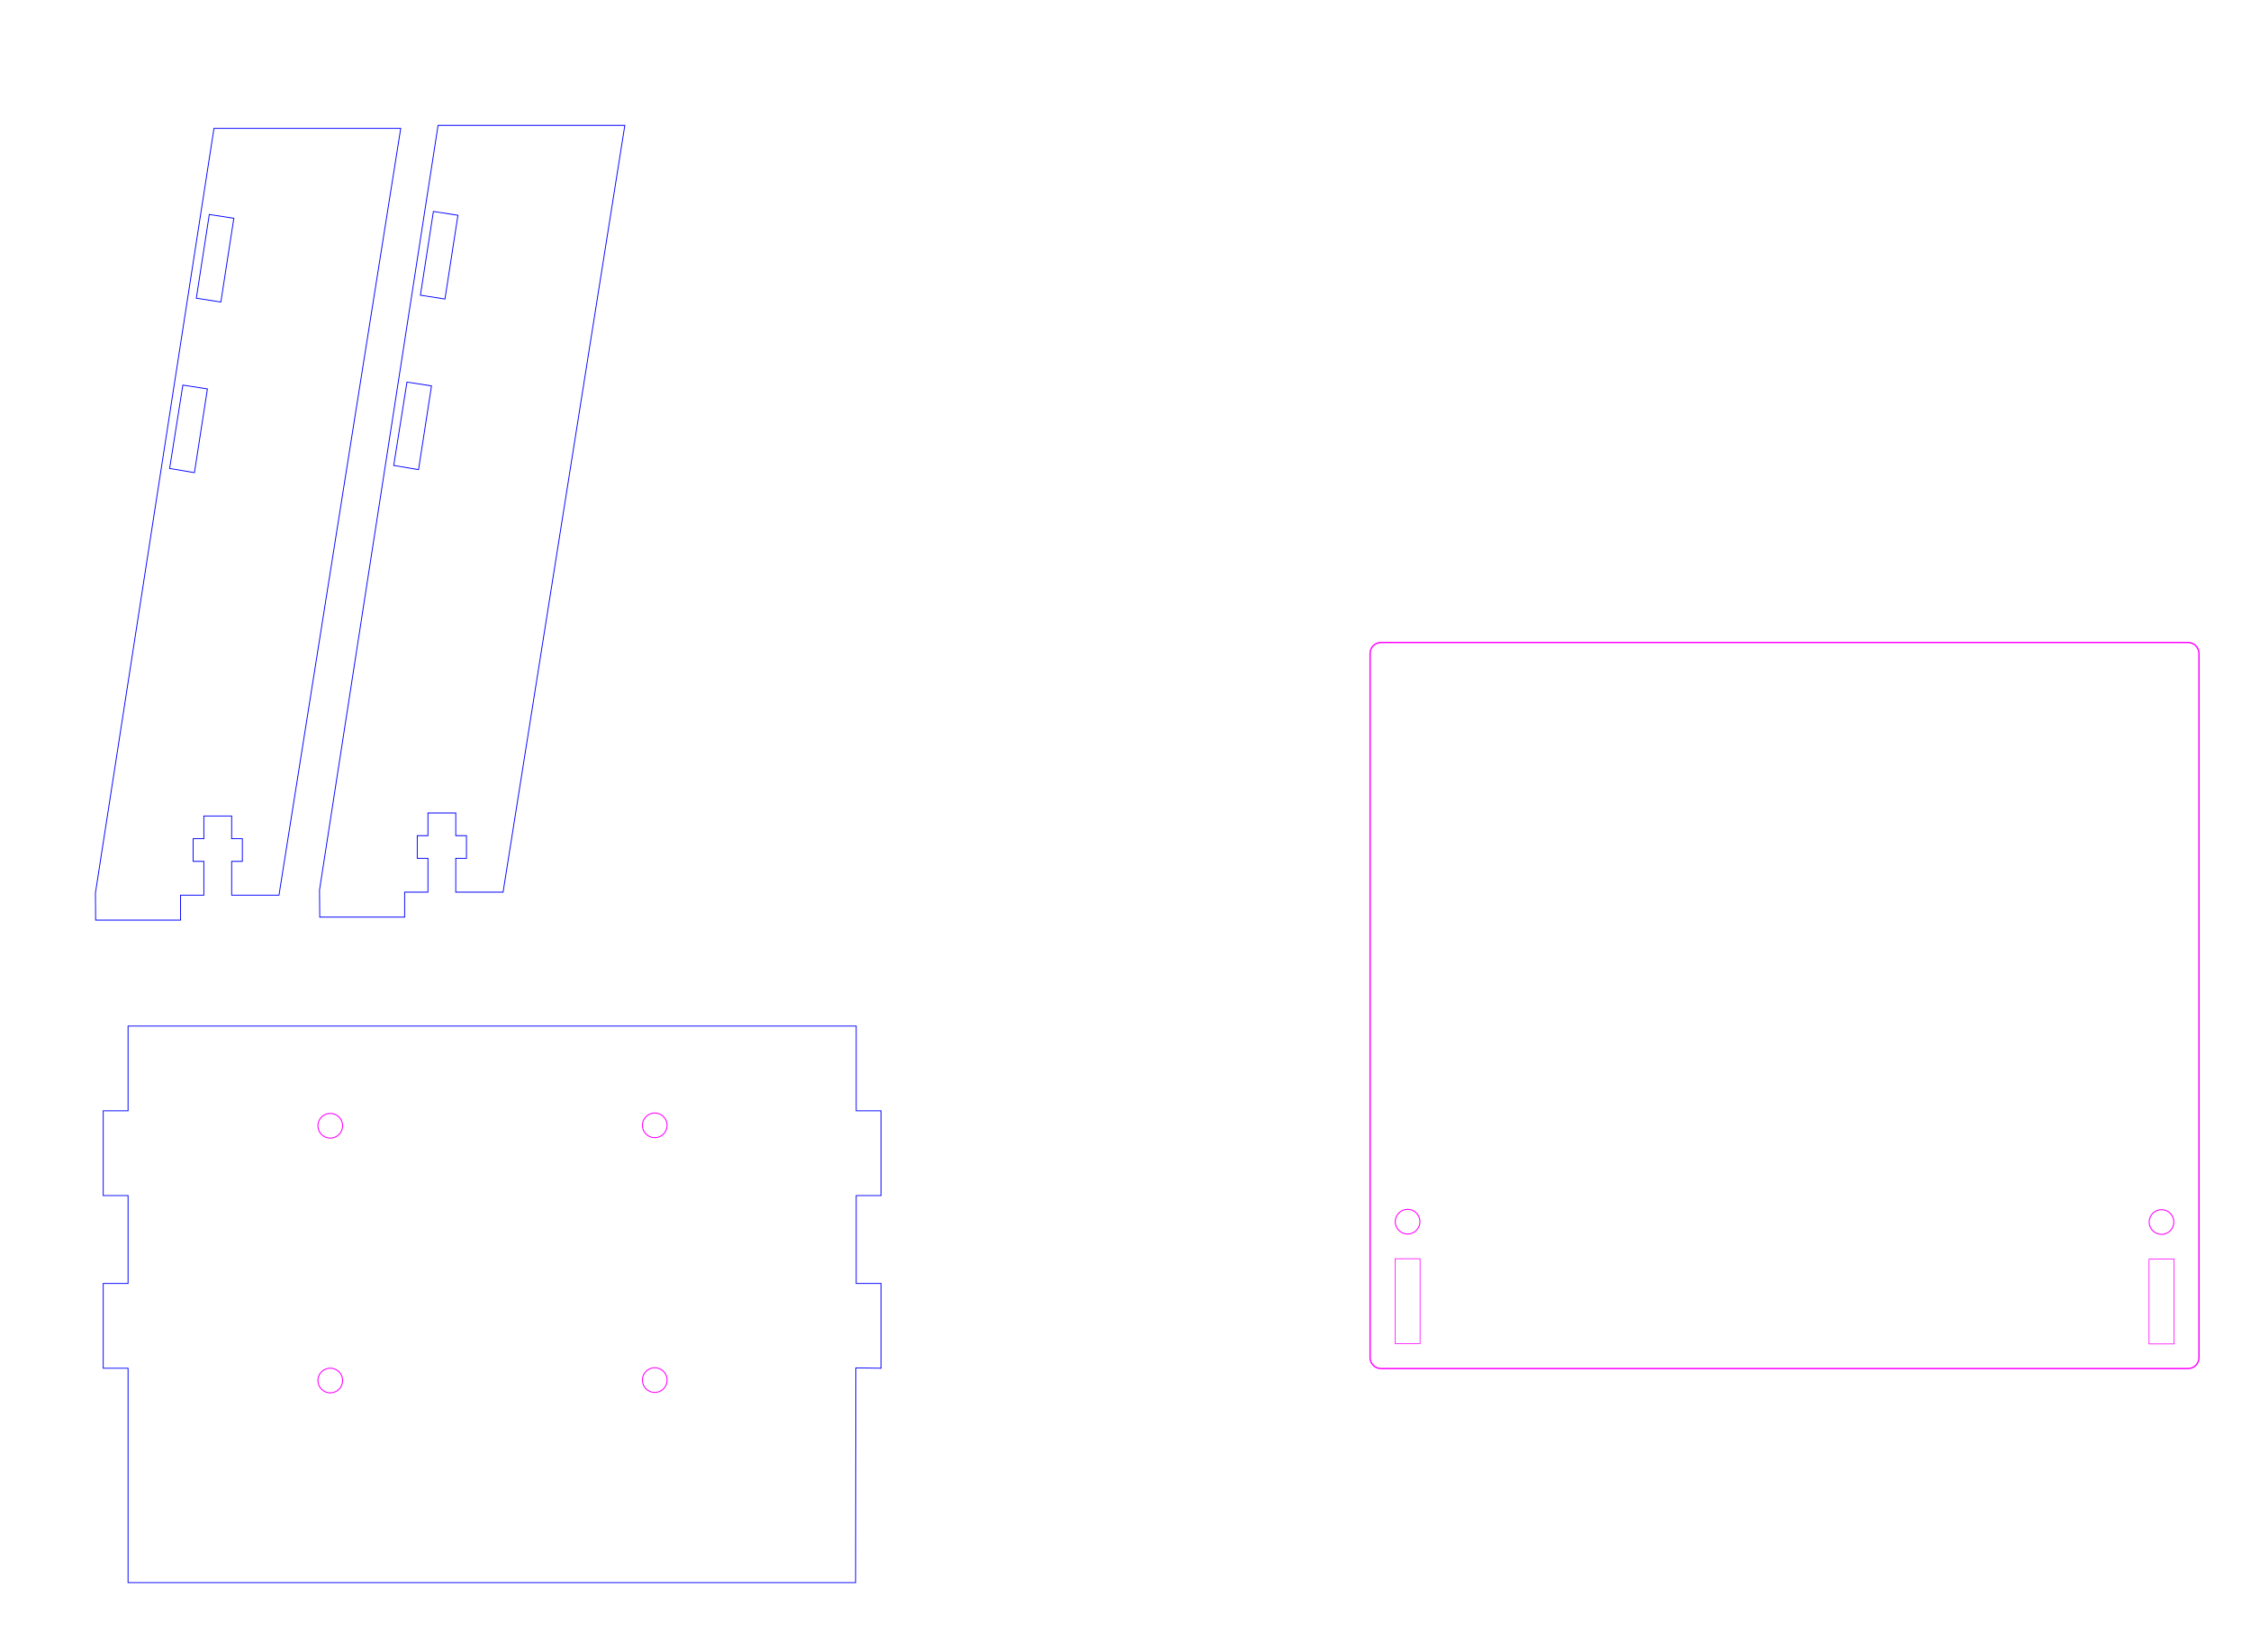
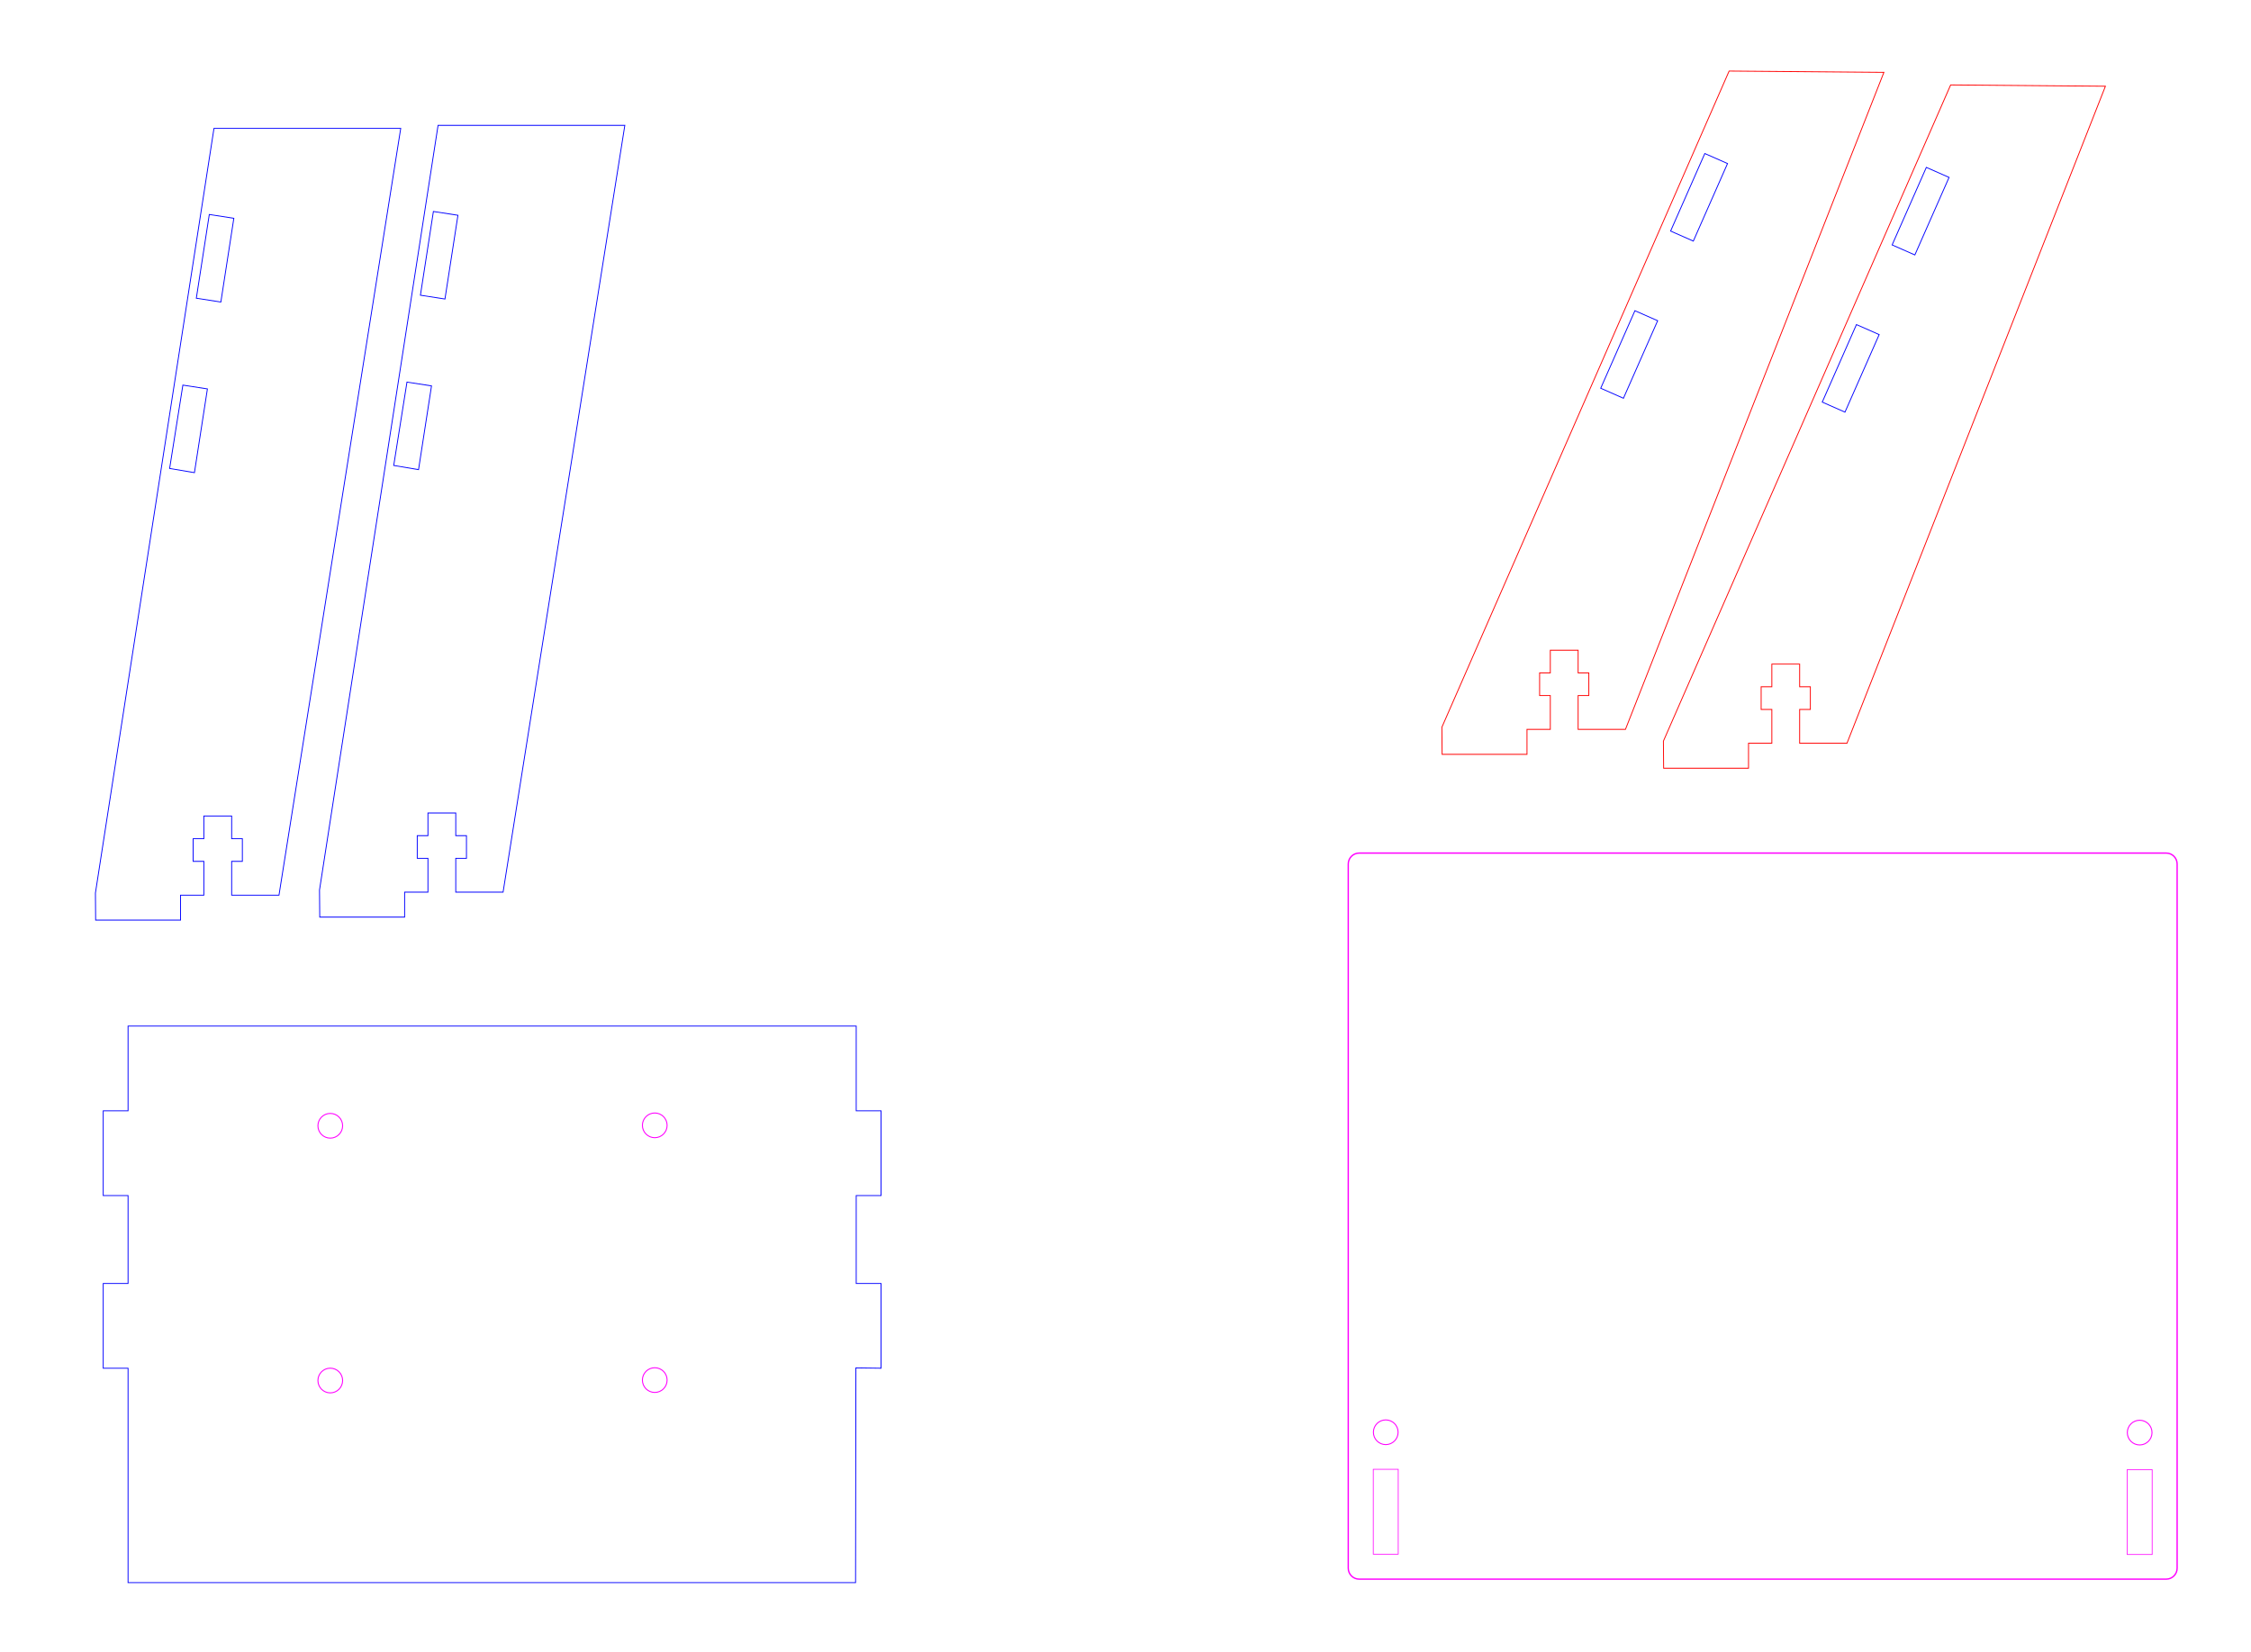
<svg xmlns="http://www.w3.org/2000/svg" width="263mm" height="193mm" viewBox="0 0 263 193" version="1.1" preserveAspectRatio="xMidYMid meet" id="svg1">
  <defs id="defs1" />
-   <rect style="fill:none;fill-rule:evenodd;stroke:#ff00ff;stroke-width:0.157;paint-order:fill markers stroke" id="rect3" width="96.843" height="84.843" x="160.079" y="75.079" ry="1.276" />
-   <rect style="fill:none;fill-rule:evenodd;stroke:#ff00ff;stroke-width:0.083;paint-order:fill markers stroke" id="rect7" width="2.917" height="9.917" x="163.002" y="147.087" ry="1.9405807e-06" rx="3.0357794e-06" />
-   <ellipse style="fill:none;fill-rule:evenodd;stroke:#ff00ff;stroke-width:0.114;paint-order:fill markers stroke" id="path7" cx="164.46" cy="142.758" rx="1.443" ry="1.443" />
+   <rect style="fill:none;fill-rule:evenodd;stroke:#ff00ff;stroke-width:0.157;paint-order:fill markers stroke" id="rect3" width="96.843" height="84.843" x="157.526" y="99.685" ry="1.276" />
+   <rect style="fill:none;fill-rule:evenodd;stroke:#ff00ff;stroke-width:0.083;paint-order:fill markers stroke" id="rect7" width="2.917" height="9.917" x="160.449" y="171.693" ry="1.9405807e-06" rx="3.0357794e-06" />
+   <ellipse style="fill:none;fill-rule:evenodd;stroke:#ff00ff;stroke-width:0.114;paint-order:fill markers stroke" id="path7" cx="161.907" cy="167.364" rx="1.443" ry="1.443" />
  <ellipse style="fill:none;fill-rule:evenodd;stroke:#ff00ff;stroke-width:0.114;paint-order:fill markers stroke" id="path7-4" cx="38.588" cy="131.551" rx="1.443" ry="1.443" />
  <ellipse style="fill:none;fill-rule:evenodd;stroke:#ff00ff;stroke-width:0.114;paint-order:fill markers stroke" id="path7-4-8" cx="76.5" cy="131.5" rx="1.443" ry="1.443" />
  <ellipse style="fill:none;fill-rule:evenodd;stroke:#ff00ff;stroke-width:0.114;paint-order:fill markers stroke" id="path7-4-5" cx="38.588" cy="161.319" rx="1.443" ry="1.443" />
  <ellipse style="fill:none;fill-rule:evenodd;stroke:#ff00ff;stroke-width:0.114;paint-order:fill markers stroke" id="path7-4-8-2" cx="76.5" cy="161.268" rx="1.443" ry="1.443" />
-   <rect style="fill:none;fill-rule:evenodd;stroke:#ff00ff;stroke-width:0.083;paint-order:fill markers stroke" id="rect7-4" width="2.917" height="9.917" x="251.087" y="147.127" ry="1.9405807e-06" rx="3.0357794e-06" />
-   <ellipse style="fill:none;fill-rule:evenodd;stroke:#ff00ff;stroke-width:0.114;paint-order:fill markers stroke" id="path7-8" cx="252.545" cy="142.797" rx="1.443" ry="1.443" />
+   <rect style="fill:none;fill-rule:evenodd;stroke:#ff00ff;stroke-width:0.083;paint-order:fill markers stroke" id="rect7-4" width="2.917" height="9.917" x="248.534" y="171.733" ry="1.9405807e-06" rx="3.0357794e-06" />
+   <ellipse style="fill:none;fill-rule:evenodd;stroke:#ff00ff;stroke-width:0.114;paint-order:fill markers stroke" id="path7-8" cx="249.992" cy="167.404" rx="1.443" ry="1.443" />
  <path style="fill:none;fill-rule:evenodd;stroke:#0000ff;stroke-width:0.1;paint-order:fill markers stroke" d="m 19.819,54.742 2.899,0.488 1.515,-9.785 -2.867,-0.444 z" id="path3-9" />
  <path style="fill:none;fill-rule:evenodd;stroke:#0000ff;stroke-width:0.1;paint-order:fill markers stroke" d="m 22.938,34.848 2.867,0.444 1.515,-9.785 -2.867,-0.444 z" id="path4-9" />
  <path style="fill:none;fill-rule:evenodd;stroke:#0000ff;stroke-width:0.1;paint-order:fill markers stroke" d="m 46.82,15 -14.224,89.602 h -5.529 v -3.95 h 1.25 v -2.65 h -1.25 v -2.65 h -3.25 v 2.65 h -1.25 v 2.65 h 1.25 v 3.95 l -2.725,10e-6 v 2.917 h -9.917 L 11.149,104.352 25,15 Z" id="path2" />
  <path style="fill:none;fill-rule:evenodd;stroke:#0000ff;stroke-width:0.1;paint-order:fill markers stroke" d="m 46.002,54.39 2.899,0.488 1.515,-9.785 -2.867,-0.444 z" id="path3-9-9" />
  <path style="fill:none;fill-rule:evenodd;stroke:#0000ff;stroke-width:0.1;paint-order:fill markers stroke" d="m 49.121,34.496 2.867,0.444 1.515,-9.785 -2.867,-0.444 z" id="path4-9-9" />
  <path style="fill:none;fill-rule:evenodd;stroke:#0000ff;stroke-width:0.1;paint-order:fill markers stroke" d="m 73.003,14.648 -14.224,89.602 h -5.529 v -3.95 h 1.25 v -2.65 h -1.25 v -2.65 H 50 v 2.65 h -1.25 v 2.65 H 50 v 3.95 l -2.725,1e-5 v 2.917 h -9.917 l -0.027,-3.167 13.851,-89.352 z" id="path2-3" />
+   <path style="fill:none;fill-rule:evenodd;stroke:#0000ff;stroke-width:0.1;paint-order:fill markers stroke" d="m 195.188,27 2.655,1.171 3.996,-9.06 -2.655,-1.171 z" id="path4-9-9-2-9" />
+   <path style="fill:none;fill-rule:evenodd;stroke:#0000ff;stroke-width:0.1;paint-order:fill markers stroke" d="m 187.023,45.367 2.655,1.171 3.996,-9.06 -2.655,-1.171 z" id="path4-9-9-2-9-7-6" />
  <path style="fill:none;fill-rule:evenodd;stroke:#0000ff;stroke-width:0.1;paint-order:fill markers stroke" d="m 14.962,119.902 v 9.902 h -2.902 v 9.902 h 2.902 v 10.273 h -2.902 v 9.902 h 2.902 v 25.055 H 99.962 l 0.038,-25.093 v 0 l 2.94,0.038 v -9.902 h -2.902 v -10.273 h 2.902 v -9.902 h -2.902 v -9.902 z" id="path4" />
+   <path style="fill:none;fill-rule:evenodd;stroke:#ff0000;stroke-width:0.1;paint-order:fill markers stroke" d="m 189.913,85.229 h -5.529 v -3.95 h 1.25 v -2.65 h -1.25 v -2.65 h -3.25 v 2.65 h -1.25 v 2.65 h 1.25 v 3.95 l -2.725,1e-5 v 2.917 h -9.917 l -0.027,-3.167 33.56,-76.676 18.083,0.152 z" id="path1" />
+   <path style="fill:none;fill-rule:evenodd;stroke:#0000ff;stroke-width:0.1;paint-order:fill markers stroke" d="m 221.071,28.62 2.655,1.171 3.996,-9.06 -2.655,-1.171 z" id="path4-9-9-2-9-2" />
+   <path style="fill:none;fill-rule:evenodd;stroke:#0000ff;stroke-width:0.1;paint-order:fill markers stroke" d="m 212.906,46.988 2.655,1.171 3.996,-9.06 -2.655,-1.171 z" id="path4-9-9-2-9-7-6-0" />
+   <path style="fill:none;fill-rule:evenodd;stroke:#ff0000;stroke-width:0.1;paint-order:fill markers stroke" d="m 215.796,86.85 h -5.529 v -3.95 h 1.25 v -2.65 h -1.25 v -2.65 h -3.25 v 2.65 h -1.25 v 2.65 h 1.25 v 3.95 l -2.725,1e-5 v 2.917 h -9.917 l -0.027,-3.167 33.56,-76.676 18.083,0.152 z" id="path1-7" />
</svg>
